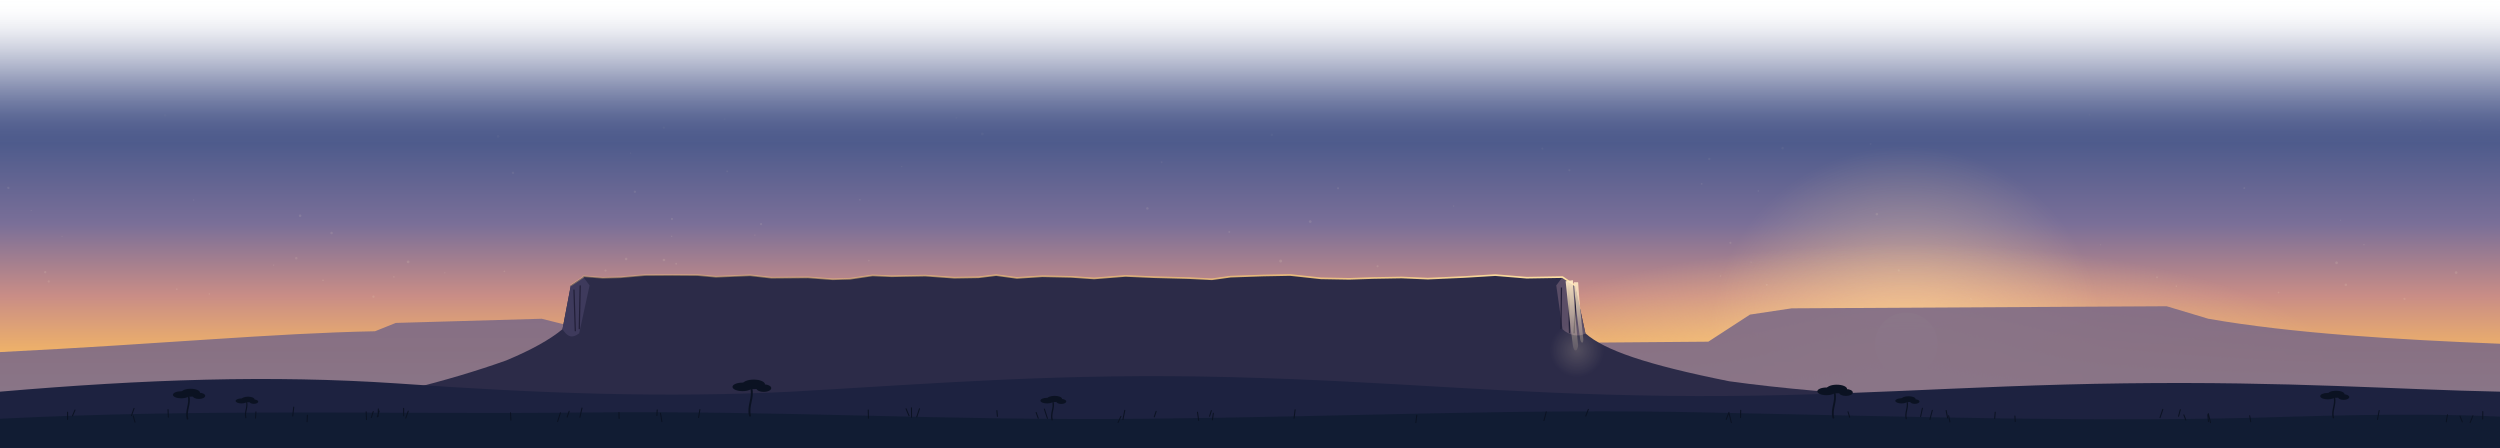
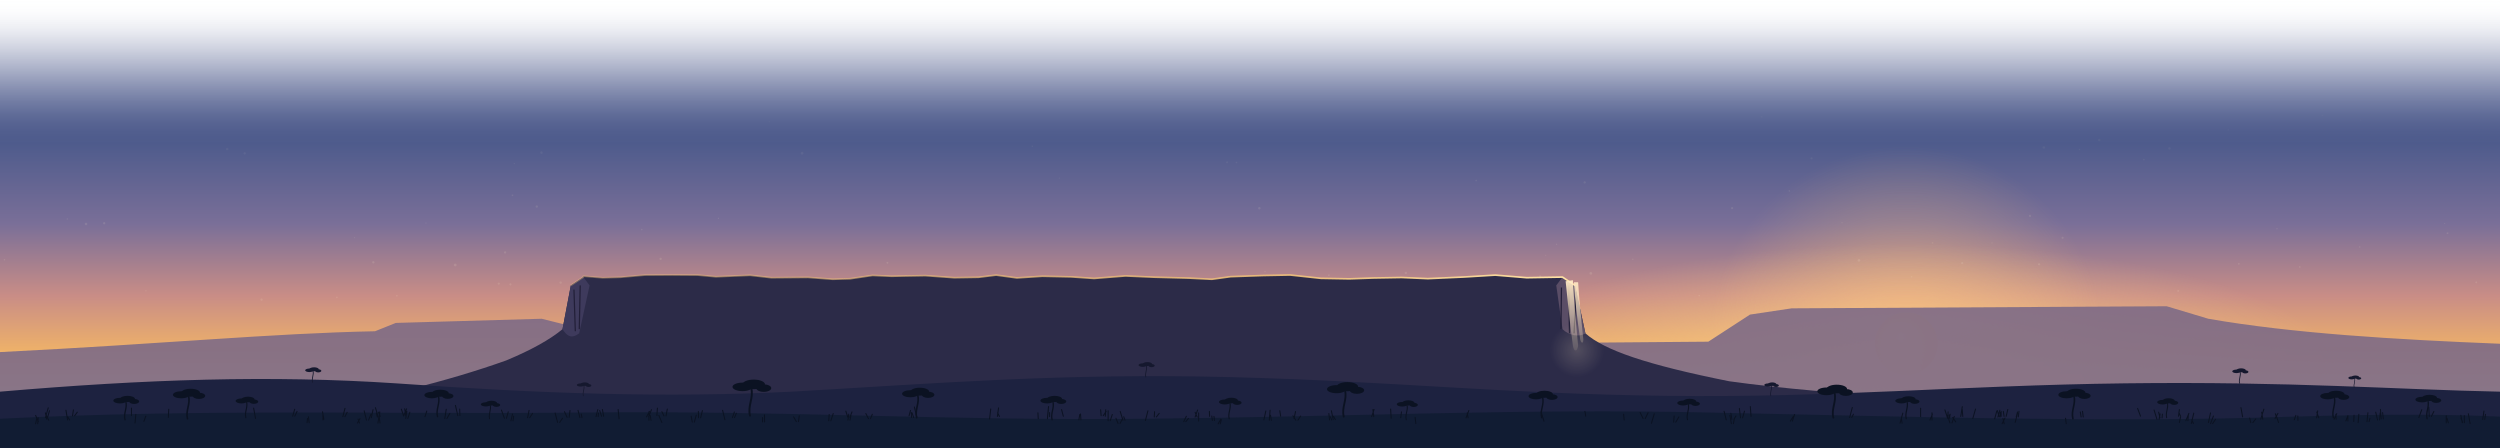
<svg xmlns="http://www.w3.org/2000/svg" viewBox="0 0 2400 430" preserveAspectRatio="xMidYMax slice">
  <defs>
    <linearGradient id="ceu" x1="0" y1="0" x2="0" y2="1">
      <stop offset="0.000" stop-color="#4E5B8C" stop-opacity="0.000" />
      <stop offset="0.023" stop-color="#4E5B8C" stop-opacity="0.015" />
      <stop offset="0.046" stop-color="#4E5B8C" stop-opacity="0.055" />
      <stop offset="0.069" stop-color="#4E5B8C" stop-opacity="0.118" />
      <stop offset="0.091" stop-color="#4E5B8C" stop-opacity="0.198" />
      <stop offset="0.114" stop-color="#4E5B8C" stop-opacity="0.292" />
      <stop offset="0.137" stop-color="#4E5B8C" stop-opacity="0.394" />
      <stop offset="0.160" stop-color="#4E5B8C" stop-opacity="0.500" />
      <stop offset="0.183" stop-color="#4E5B8C" stop-opacity="0.606" />
      <stop offset="0.206" stop-color="#4E5B8C" stop-opacity="0.708" />
      <stop offset="0.229" stop-color="#4E5B8C" stop-opacity="0.802" />
      <stop offset="0.251" stop-color="#4E5B8C" stop-opacity="0.882" />
      <stop offset="0.274" stop-color="#4E5B8C" stop-opacity="0.945" />
      <stop offset="0.297" stop-color="#4E5B8C" stop-opacity="0.985" />
      <stop offset="0.320" stop-color="#4E5B8C" stop-opacity="1.000" />
      <stop offset=".5" stop-color="#7A6F98" />
      <stop offset=".66" stop-color="#C98D86" />
      <stop offset=".78" stop-color="#EDB06A" />
      <stop offset=".87" stop-color="#F8D58C" />
    </linearGradient>
+     <radialGradient id="sol-disco" cx=".42" cy=".38" r=".7">
+       <stop offset="0" stop-color="#FFD27A" />
+       <stop offset="1" stop-color="#FF9F3D" />
+     </radialGradient>
    <radialGradient id="astro-brilho">
-       <stop offset="0" stop-color="#FFD9A0" stop-opacity="0.55" />
-       <stop offset="1" stop-color="#FFD9A0" stop-opacity="0" />
+       <stop offset="0" stop-color="#FFC27A" stop-opacity="0.6" />
+       <stop offset="1" stop-color="#FFC27A" stop-opacity="0" />
    </radialGradient>
    <radialGradient id="sol" cx="1830" cy="190" r="420" gradientUnits="userSpaceOnUse" gradientTransform="translate(1830 190) scale(1 .3) translate(-1830 -190)">
      <stop offset="0" stop-color="#FFD48A" stop-opacity="0.75" />
      <stop offset="1" stop-color="#FFD48A" stop-opacity="0" />
    </radialGradient>
    <linearGradient id="agua" x1="0" y1="0" x2="0" y2="1">
      <stop offset="0" stop-color="#FFE9C4" stop-opacity=".95" />
      <stop offset="1" stop-color="#FFE9C4" stop-opacity=".1" />
    </linearGradient>
    <radialGradient id="nevoa" cx="1514" cy="166" r="26" gradientUnits="userSpaceOnUse">
      <stop offset="0" stop-color="#FFE9C4" stop-opacity=".18" />
      <stop offset="1" stop-color="#FFE9C4" stop-opacity="0" />
    </radialGradient>
    <linearGradient id="luz" x1="548" y1="0" x2="1512" y2="0" gradientUnits="userSpaceOnUse">
      <stop offset="0" stop-color="#F2C27A" stop-opacity="0.35" />
      <stop offset=".7" stop-color="#F2C27A" stop-opacity="0.9" />
      <stop offset="1" stop-color="#FFE3A6" stop-opacity="1" />
    </linearGradient>
  </defs>
  <rect width="2400" height="430" fill="url(#ceu)" />
  <g fill="#F4E7C8" opacity="0.12">
-     <circle cx="865.7" cy="159.9" r="0.6" opacity="0.6" />
-     <circle cx="2006" cy="110.1" r="0.9" opacity="0.2" />
-     <circle cx="1506.6" cy="163.4" r="1" opacity="0.6" />
-     <circle cx="1633.6" cy="176.5" r="0.9" opacity="0.7" />
-     <circle cx="8" cy="180.4" r="1.1" opacity="0.8" />
-     <circle cx="1795.8" cy="138.1" r="0.9" opacity="0.4" />
-     <circle cx="1284.5" cy="180.7" r="1" opacity="0.8" />
-     <circle cx="158.5" cy="110.7" r="1.1" opacity="0.2" />
-     <circle cx="605.3" cy="147" r="0.6" opacity="0.5" />
-     <circle cx="637.3" cy="122.6" r="1.1" opacity="0.3" />
-     <circle cx="492.5" cy="165.9" r="1.1" opacity="0.6" />
-     <circle cx="2341.8" cy="115.8" r="0.9" opacity="0.2" />
-     <circle cx="918.1" cy="113.1" r="0.9" opacity="0.2" />
-     <circle cx="1640.9" cy="152.6" r="1.1" opacity="0.5" />
-     <circle cx="1480.7" cy="142.6" r="1" opacity="0.4" />
-     <circle cx="185.9" cy="192" r="0.6" opacity="0.8" />
-     <circle cx="609.5" cy="184.1" r="1.1" opacity="0.8" />
-     <circle cx="730.6" cy="215.1" r="1" opacity="1" />
-     <circle cx="29.9" cy="202.1" r="0.5" opacity="0.9" />
-     <circle cx="645.1" cy="210.2" r="1" opacity="1" />
-     <circle cx="1661.2" cy="233.1" r="1" opacity="1" />
-     <circle cx="698.1" cy="164.5" r="0.9" opacity="0.6" />
-     <circle cx="1115.2" cy="155.7" r="0.9" opacity="0.5" />
-     <circle cx="284.4" cy="247.9" r="1.2" opacity="1" />
-     <circle cx="478.2" cy="130.9" r="1.3" opacity="0.3" />
-     <circle cx="2247" cy="211.4" r="0.5" opacity="1" />
-     <circle cx="1101.5" cy="200.1" r="1.2" opacity="0.9" />
-     <circle cx="2323.5" cy="116.1" r="0.9" opacity="0.2" />
-     <circle cx="644.8" cy="226.9" r="0.7" opacity="1" />
-     <circle cx="2269.4" cy="234.9" r="0.7" opacity="1" />
-     <circle cx="1395.5" cy="197.8" r="0.6" opacity="0.9" />
-     <circle cx="1257.8" cy="212.7" r="1.3" opacity="1" />
-     <circle cx="318.3" cy="223.7" r="1.2" opacity="1" />
-     <circle cx="1221" cy="129.5" r="1.2" opacity="0.3" />
-     <circle cx="1688" cy="183.3" r="0.7" opacity="0.8" />
-     <circle cx="2154.5" cy="180.6" r="0.9" opacity="0.8" />
-     <circle cx="59.6" cy="226.9" r="0.5" opacity="1" />
-     <circle cx="1180.1" cy="222.7" r="0.9" opacity="1" />
-     <circle cx="724.7" cy="225.7" r="0.6" opacity="1" />
-     <circle cx="825.5" cy="191.8" r="0.8" opacity="0.8" />
-     <circle cx="2016.6" cy="235" r="0.5" opacity="1" />
-     <circle cx="1801.8" cy="205.6" r="1.2" opacity="1" />
-     <circle cx="288.1" cy="207.1" r="1.2" opacity="1" />
-     <circle cx="1711.3" cy="142.2" r="1.2" opacity="0.4" />
-     <circle cx="695.6" cy="114.4" r="0.8" opacity="0.2" />
-     <circle cx="943" cy="128.6" r="1.3" opacity="0.3" />
+     <circle cx="1662.8" cy="199.8" r="1" opacity="0.9" />
+     <circle cx="2349.6" cy="223.9" r="0.9" opacity="1" />
+     <circle cx="2015.3" cy="134.4" r="1.1" opacity="0.4" />
+     <circle cx="2058.1" cy="153.3" r="0.8" opacity="0.5" />
+     <circle cx="1739.1" cy="152" r="1" opacity="0.5" />
+     <circle cx="738.6" cy="116.8" r="0.7" opacity="0.2" />
+     <circle cx="1494.3" cy="234.5" r="0.6" opacity="1" />
+     <circle cx="2185.9" cy="219.6" r="0.6" opacity="1" />
+     <circle cx="64.6" cy="210.2" r="0.6" opacity="1" />
+     <circle cx="2229.5" cy="110.9" r="0.8" opacity="0.2" />
+     <circle cx="340.4" cy="228.2" r="0.5" opacity="1" />
+     <circle cx="100" cy="214.3" r="1.1" opacity="1" />
+     <circle cx="1521.3" cy="175.1" r="1.1" opacity="0.7" />
+     <circle cx="1768.3" cy="213.8" r="0.6" opacity="1" />
+     <circle cx="1417.1" cy="173.3" r="0.8" opacity="0.7" />
+     <circle cx="1962.1" cy="141.6" r="1.2" opacity="0.4" />
+     <circle cx="2139.1" cy="124.7" r="0.6" opacity="0.3" />
+     <circle cx="2082.7" cy="142.5" r="1.2" opacity="0.4" />
+     <circle cx="2266.4" cy="115.4" r="0.6" opacity="0.2" />
+     <circle cx="493.7" cy="157" r="0.6" opacity="0.6" />
+     <circle cx="82.6" cy="215" r="1.2" opacity="1" />
+     <circle cx="1948.8" cy="207.3" r="1" opacity="1" />
+     <circle cx="1980.1" cy="228.3" r="1" opacity="1" />
+     <circle cx="689.7" cy="209.6" r="0.6" opacity="1" />
+     <circle cx="234.9" cy="147.2" r="1.1" opacity="0.5" />
+     <circle cx="492" cy="187.5" r="0.8" opacity="0.8" />
+     <circle cx="1017" cy="171" r="0.5" opacity="0.7" />
+     <circle cx="616.1" cy="220.4" r="0.7" opacity="1" />
+     <circle cx="1717.8" cy="183.3" r="0.8" opacity="0.8" />
+     <circle cx="770" cy="147.1" r="1.3" opacity="0.5" />
+     <circle cx="1209" cy="199.9" r="1.2" opacity="0.9" />
+     <circle cx="1483.9" cy="245.1" r="0.5" opacity="1" />
+     <circle cx="991" cy="140.4" r="0.8" opacity="0.4" />
+     <circle cx="1855.3" cy="233.2" r="0.8" opacity="1" />
+     <circle cx="1691.2" cy="112.1" r="0.9" opacity="0.2" />
+     <circle cx="519.8" cy="146.5" r="1.2" opacity="0.5" />
+     <circle cx="218.1" cy="143.1" r="1.2" opacity="0.4" />
+     <circle cx="408.9" cy="214.1" r="0.5" opacity="1" />
+     <circle cx="484.9" cy="242.3" r="1.1" opacity="1" />
+     <circle cx="2346.9" cy="214.5" r="0.5" opacity="1" />
+     <circle cx="1178" cy="155.8" r="0.9" opacity="0.5" />
+     <circle cx="1912.3" cy="233.2" r="0.6" opacity="1" />
+     <circle cx="1187" cy="156" r="0.8" opacity="0.5" />
+     <circle cx="1996.4" cy="143.5" r="0.7" opacity="0.4" />
+     <circle cx="2265.3" cy="237.1" r="0.7" opacity="1" />
+     <circle cx="515.3" cy="198.3" r="1.1" opacity="0.9" />
  </g>
  <circle cx="1830" cy="330" r="190" fill="url(#astro-brilho)" />
-   <circle cx="1830" cy="330" r="30" fill="#FFE2A0" />
+   <circle cx="1830" cy="330" r="30" fill="url(#sol-disco)" />
  <g transform="translate(0 170)">
    <rect width="2400" height="260" fill="url(#sol)" />
    <g fill="#F4E7C8" opacity="0.14">
-       <circle cx="46.8" cy="100.2" r="1" />
-       <circle cx="43.4" cy="91.3" r="1.1" />
-       <circle cx="1229.4" cy="80.6" r="1.4" />
-       <circle cx="1892.1" cy="116.9" r="0.7" />
-       <circle cx="637.4" cy="79.6" r="1.2" />
-       <circle cx="649.1" cy="83.2" r="0.9" />
-       <circle cx="2187.4" cy="110.8" r="0.8" />
-       <circle cx="358.5" cy="114.8" r="1.1" />
-       <circle cx="1681" cy="81.6" r="0.6" />
-       <circle cx="1651.7" cy="95" r="0.7" />
-       <circle cx="2252" cy="103.4" r="1.2" />
-       <circle cx="201" cy="112.2" r="0.7" />
-       <circle cx="2070.7" cy="96.2" r="0.9" />
-       <circle cx="1327.4" cy="115.1" r="0.8" />
-       <circle cx="310.1" cy="99.1" r="0.8" />
-       <circle cx="262.7" cy="84.5" r="0.6" />
-       <circle cx="484.2" cy="90.5" r="0.8" />
-       <circle cx="1822.8" cy="89.6" r="1" />
-       <circle cx="427" cy="91.9" r="0.6" />
-       <circle cx="601.1" cy="78.6" r="1.2" />
-       <circle cx="1322.5" cy="85.6" r="1" />
-       <circle cx="2243.1" cy="82.3" r="1.3" />
-       <circle cx="1037.2" cy="97.8" r="1.3" />
-       <circle cx="943.4" cy="98.3" r="1.2" />
-       <circle cx="2357.9" cy="91.7" r="1.3" />
-       <circle cx="1696.1" cy="103.4" r="0.9" />
-       <circle cx="834.1" cy="80.2" r="0.7" />
-       <circle cx="169.7" cy="107.6" r="0.8" />
-       <circle cx="391.8" cy="81.4" r="1.3" />
-       <circle cx="2089.3" cy="104.8" r="0.8" />
-       <circle cx="581.3" cy="89.7" r="1" />
-       <circle cx="378.1" cy="95.8" r="0.8" />
-       <circle cx="2308.3" cy="116.9" r="1" />
-       <circle cx="586.7" cy="116.6" r="0.8" />
+       <circle cx="381" cy="113.9" r="0.8" />
+       <circle cx="1957.5" cy="83.7" r="1" />
+       <circle cx="2207.8" cy="86.3" r="0.8" />
+       <circle cx="1214.4" cy="90.8" r="0.6" />
+       <circle cx="437" cy="84.4" r="1.3" />
+       <circle cx="1631.2" cy="113.8" r="0.7" />
+       <circle cx="1883.7" cy="82.6" r="1" />
+       <circle cx="1527.2" cy="92.4" r="1.3" />
+       <circle cx="1332.4" cy="101.2" r="1.3" />
+       <circle cx="251.1" cy="117.7" r="1.1" />
+       <circle cx="946.2" cy="109.9" r="0.8" />
+       <circle cx="2377.2" cy="101.1" r="0.9" />
+       <circle cx="1835.1" cy="95.7" r="0.7" />
+       <circle cx="1784.6" cy="79.9" r="1.3" />
+       <circle cx="608.8" cy="103.6" r="1.4" />
+       <circle cx="1406.1" cy="104.5" r="0.9" />
+       <circle cx="4.3" cy="79.4" r="0.7" />
+       <circle cx="1478.5" cy="95.3" r="1" />
+       <circle cx="2149.3" cy="83.3" r="0.8" />
+       <circle cx="1567.5" cy="78.9" r="0.6" />
+       <circle cx="851.9" cy="82.3" r="0.9" />
+       <circle cx="538.2" cy="101.3" r="1.1" />
+       <circle cx="490" cy="103" r="1" />
+       <circle cx="323.4" cy="115.5" r="0.8" />
+       <circle cx="358.4" cy="81.8" r="1.1" />
+       <circle cx="2091.1" cy="109.3" r="0.9" />
+       <circle cx="634.2" cy="78.5" r="1.1" />
+       <circle cx="1349.6" cy="92" r="1.1" />
+       <circle cx="1065" cy="115.5" r="1.2" />
+       <circle cx="596.4" cy="114.1" r="0.6" />
+       <circle cx="1275.7" cy="94.2" r="0.8" />
+       <circle cx="140.1" cy="109.2" r="0.6" />
+       <circle cx="1322.2" cy="115.6" r="0.7" />
+       <circle cx="478.8" cy="102.3" r="1" />
    </g>
    <path d="M0 260 L0 168 C160 160 260 150 360 148 L380 140 L520 136 L560 146 C660 158 760 162 900 160 C1100 158 1250 164 1400 160 L1640 158 L1680 132 L1720 126 L2080 124 L2120 136 C2200 150 2300 156 2400 160 L2400 260 Z" fill="#7D6A86" opacity=".9" />
    <path d="M260 230 C360 214 430 196 486 176 C510 166 528 156 540 146 L548 104 L560 96 L560 95.2L578.7 96.7L595.8 96.2L619.1 94.1L645.2 94L669.8 94.1L687.3 95.7L720.1 94.3L740.4 96.6L775.7 96.3L799.5 98.1L816.1 97.6L837.7 94.4L855.8 95.2L888.3 94.6L916 96.6L939.4 96.2L956.3 94.1L976.2 96.8L1000.7 95.2L1028.4 95.8L1050.3 97.3L1080.4 94.9L1108 96.1L1141.8 97L1163.4 98.1L1181.4 95.6L1212.8 94.5L1238.5 94L1268 97.2L1295.5 97.7L1317.7 96.9L1345.6 96.4L1370.7 97.5L1406 95.9L1435.4 94.1L1465.6 96.6L1500 96 L1512 104 L1522 150 C1540 166 1580 180 1660 196 C1760 210 1900 216 2050 222 L2050 260 L260 260 Z" fill="#2C2B48" />
    <path d="M540 146 L548 104 L560 96 L566 104 L556 150 C548 156 544 152 540 146 Z" fill="#3E3A5C" />
    <path d="M1500 96 L1512 104 L1522 150 C1516 154 1506 152 1500 146 L1494 104 Z" fill="#5A4D66" />
    <path d="M551 108 L552.3 148M557 104 L556.1 146M1499 106 L1498.5 146M1506 104 L1506.7 150M1513 110 L1511.1 150" stroke="#221F38" stroke-width="1.2" fill="none" />
    <path d="M548 104 L560 96 L560 95.2L578.7 96.7L595.8 96.2L619.1 94.1L645.2 94L669.8 94.1L687.3 95.7L720.1 94.3L740.4 96.6L775.7 96.3L799.5 98.1L816.1 97.6L837.7 94.4L855.8 95.2L888.3 94.6L916 96.6L939.4 96.2L956.3 94.1L976.2 96.8L1000.7 95.2L1028.4 95.8L1050.3 97.3L1080.4 94.9L1108 96.1L1141.8 97L1163.4 98.1L1181.4 95.6L1212.8 94.5L1238.5 94L1268 97.2L1295.5 97.7L1317.7 96.9L1345.6 96.4L1370.7 97.5L1406 95.9L1435.4 94.1L1465.6 96.6L1500 96 L1512 104" stroke="url(#luz)" stroke-width="1.6" fill="none" stroke-linejoin="round" />
    <path d="M1503 100 C1505 120 1507 140 1510 162 C1511 168 1514 168 1515 162 C1513 140 1511 120 1510 99 Z M1511 101 C1512 118 1514 136 1517 156 C1518 160 1520 160 1520 156 C1518 136 1516 118 1515 101 Z" fill="url(#agua)" />
    <rect x="1470" y="130" width="90" height="70" fill="url(#nevoa)" />
    <path d="M0 260 L0 206 C140 194 260 190 380 198 C520 208 640 212 760 206 C900 198 1020 188 1180 192 C1340 196 1440 208 1600 210 C1760 212 1880 200 2040 198 C2200 196 2300 204 2400 206 L2400 260 Z" fill="#1D2240" />
+     <path d="M300 197 C299 193 301.5 190 300.5 186" stroke="#15182E" stroke-width="0.8" fill="none" stroke-linecap="round" />
+     <g fill="#15182E">
+       <ellipse cx="297" cy="185.5" rx="4" ry="1.7" />
+       <ellipse cx="301.5" cy="184.5" rx="4.5" ry="1.9" />
+       <ellipse cx="305.5" cy="186" rx="3" ry="1.5" />
+     </g>
+     <path d="M560 210 C559.1 206.4 561.4 203.7 560.5 200.1" stroke="#15182E" stroke-width="0.7" fill="none" stroke-linecap="round" />
+     <g fill="#15182E">
+       <ellipse cx="557.3" cy="199.6" rx="3.6" ry="1.5" />
+       <ellipse cx="561.4" cy="198.8" rx="4" ry="1.7" />
+       <ellipse cx="565" cy="200.1" rx="2.7" ry="1.4" />
+     </g>
+     <path d="M1100 192 C1099 188 1101.5 185 1100.5 181" stroke="#15182E" stroke-width="0.8" fill="none" stroke-linecap="round" />
+     <g fill="#15182E">
+       <ellipse cx="1097" cy="180.5" rx="4" ry="1.7" />
+       <ellipse cx="1101.5" cy="179.5" rx="4.5" ry="1.9" />
+       <ellipse cx="1105.5" cy="181" rx="3" ry="1.5" />
+     </g>
+     <path d="M1700 210 C1699.1 206.4 1701.3 203.7 1700.5 200.1" stroke="#15182E" stroke-width="0.7" fill="none" stroke-linecap="round" />
+     <g fill="#15182E">
+       <ellipse cx="1697.3" cy="199.6" rx="3.6" ry="1.5" />
+       <ellipse cx="1701.3" cy="198.8" rx="4" ry="1.7" />
+       <ellipse cx="1705" cy="200.1" rx="2.7" ry="1.4" />
+     </g>
+     <path d="M2150 198 C2149 194 2151.5 191 2150.5 187" stroke="#15182E" stroke-width="0.8" fill="none" stroke-linecap="round" />
+     <g fill="#15182E">
+       <ellipse cx="2147" cy="186.5" rx="4" ry="1.7" />
+       <ellipse cx="2151.5" cy="185.5" rx="4.5" ry="1.9" />
+       <ellipse cx="2155.5" cy="187" rx="3" ry="1.5" />
+     </g>
+     <path d="M2260 202 C2259.2 198.8 2261.2 196.4 2260.4 193.2" stroke="#15182E" stroke-width="0.6" fill="none" stroke-linecap="round" />
+     <g fill="#15182E">
+       <ellipse cx="2257.6" cy="192.8" rx="3.2" ry="1.4" />
+       <ellipse cx="2261.2" cy="192" rx="3.6" ry="1.5" />
+       <ellipse cx="2264.4" cy="193.2" rx="2.4" ry="1.2" />
+     </g>
    <path d="M0 260 L0 232 C200 222 380 228 560 226 C760 224 900 234 1100 232 C1300 230 1460 222 1640 226 C1840 230 2020 236 2200 230 C2300 227 2360 228 2400 230 L2400 260 Z" fill="#111C33" />
-     <path d="M1108.1 230.2 l1.8 -5.3M281 229.4 l1 -8.6M1843.8 229.9 l1.7 -8M594.3 231.7 l-0.1 -5.7M2091.4 229.6 l1.7 -6.3M1078 232.8 l1.8 -8.9M2120.1 234.7 l-0.6 -6.6M2073.6 230.9 l2.7 -7.9M996.7 231.5 l-2 -5.5M2122.1 235.7 l-2.1 -8.6M362.2 230.2 l1.8 -5.6M556.7 230.6 l2 -8.9M1163.9 233.1 l0.9 -6.4M630.6 229 l0.3 -5.5M1005.5 231.6 l-2.9 -8.9M1359.2 235.7 l0.9 -7.1M1657.2 232.6 l2.6 -6.7M1482.2 233.7 l2.2 -8.3M129.6 235.3 l-1.7 -6M1871.9 235.1 l-1.2 -6M1914.9 231.7 l0.5 -6M957.5 229.7 l-0.5 -5.5M1522.3 229.4 l2.5 -6.4M161.6 230.5 l-0.3 -7.3M389.5 231.4 l2.4 -6.7M126.2 229 l2.5 -7M363 229.7 l0.2 -7.1M872.7 229.2 l-2.9 -6.8M2098.4 233.3 l-1.9 -5M356.5 230.8 l1.8 -5.7M833.7 231.5 l-0.2 -7.9M294.8 234.9 l0.3 -6.3M2383.4 232.3 l0.1 -7.2M1161.2 229.6 l1.7 -5.4M245.3 231.4 l0.4 -6M635.4 234.8 l-1.3 -8.1M387.5 229.2 l0 -7.2M2282.4 232.7 l1.6 -8.6M351.8 232.8 l-0.3 -7.5M64.9 232.7 l0 -7M2348.4 235 l1.2 -6.8M1670.9 230.8 l0.2 -6.9M880.1 230.2 l2.6 -7.8M1852.7 232.7 l2.3 -8.8M1869.7 231.3 l-1.4 -7.2M535.3 234.7 l2.7 -8.4M2363.8 235 l-2.2 -5.5M1934.6 234.7 l-0.3 -5.3M1775.7 230.6 l-1.6 -5.3M1242.3 231.5 l1 -8.1M69.6 229.2 l2.4 -5.6M670.6 230.8 l1.3 -7.6M1662.1 235.7 l-2.1 -8.5M1073.3 235.6 l2.8 -5.9M2371.3 235.7 l2.7 -6.6M875.1 230.5 l-0.1 -9M544.4 230.4 l2 -5.6M490.5 233.4 l-0.4 -7.1M2160.7 234.9 l-1 -5.8M1150.7 233.6 l-1.1 -7.9" stroke="#0B1222" stroke-width="1" fill="none" stroke-linecap="round" />
+     <path d="M1108.1 230.3 l0.3 -5.1M1110.1 230.3 l2.7 -3.4M281 229.5 l1.9 -6.6M283 229.5 l2.2 -4.6M1843.8 230 l0 -8.1M594.3 232.1 l-0.9 -9M2091.4 229.6 l0.8 -6.4M2093.4 229.6 l-1.7 -3.5M1078 233.4 l-2.6 -8.4M1080 233.4 l-1.2 -3.3M2120.1 235.6 l2 -9.2M2073.6 231.2 l-1.3 -5.5M2075.6 231.2 l0.3 -3.6M996.7 231.9 l-0.3 -5.6M2122.1 236.7 l2.8 -7.3M2124.1 236.7 l2.8 -4.2M362.2 230.4 l-0.9 -4M364.2 230.4 l0.4 -5M556.7 230.9 l-1.8 -7M558.7 230.9 l-0.7 -3.4M1163.9 233.7 l-0.6 -4.3M1165.9 233.7 l-0.5 -3.9M630.6 229 l0.5 -7.2M1005.5 232 l0.9 -8.3M1359.2 236.6 l-0.7 -6M1657.2 233.1 l-2.1 -8.3M1482.2 234.4 l-2.7 -9M129.6 236.2 l0.8 -8.4M1871.9 236 l-2.2 -7.1M1873.9 236 l2.2 -6.2M1914.9 232.1 l2 -7.5M957.5 229.8 l1.1 -8.2M959.5 229.8 l-1.8 -3.5M1522.3 229.5 l-0.8 -4.6M161.6 230.7 l0.4 -7.8M389.5 231.7 l1.1 -6.9M391.5 231.7 l2 -6M126.2 229 l0 -7.2M363 229.8 l-2.6 -8.4M365 229.8 l-1.6 -4.1M872.7 229.2 l1.4 -5.2M2098.4 233.9 l2.9 -7M2100.4 233.9 l0.4 -5.7M356.5 231 l1.6 -7.7M833.7 231.9 l-2.5 -4.9M835.7 231.9 l1.7 -4.2M294.8 235.8 l0.4 -4.1M296.8 235.8 l-0.7 -5.7M2383.4 232.7 l1.2 -8.1M2385.4 232.7 l0.6 -4.9M1161.2 229.7 l-0.2 -4.7M245.3 231.7 l-1.8 -9.9M635.4 235.6 l-2.9 -6.8M387.5 229.2 l2.8 -6.7M389.5 229.2 l-1 -6.8M2282.4 233.2 l-1.7 -7.5M2284.4 233.2 l0.6 -6.8M351.8 233.3 l-2.2 -8.9M353.8 233.3 l2.4 -5.8M64.9 233.2 l-1.6 -9.4M66.9 233.2 l-1.9 -3M2348.4 235.9 l-0 -6.7M2350.4 235.9 l-1.3 -4.4M1670.9 231.1 l-1.1 -9M1672.9 231.1 l1.8 -6.4M880.1 230.3 l-2.3 -9.6M1852.7 233.3 l2.4 -5.7M1854.7 233.3 l-0 -7M1869.7 231.6 l0.5 -6.2M1871.7 231.6 l-0.6 -3.2M535.3 235.5 l-2.4 -9M537.3 235.5 l2.7 -4M2363.8 235.8 l-1.4 -7.1M2365.8 235.8 l-0.1 -6.8M1934.6 235.5 l2.3 -8.9M1775.7 230.8 l2.5 -9.6M1777.7 230.8 l1.6 -3.2M1242.3 231.8 l1.4 -6.7M69.6 229.2 l0.9 -5.7M71.6 229.2 l2.6 -3.5M670.6 231.1 l-0.2 -6.1M672.6 231.1 l1.7 -6.9M1662.1 236.7 l-1.4 -7.9M1664.1 236.7 l0.8 -4.6M1073.3 236.5 l-2 -5M1075.3 236.5 l2.5 -5M2371.3 236.6 l-1.7 -9.4M875.1 230.8 l-0.3 -4.8M877.1 230.8 l-1.5 -4.4M544.4 230.6 l-2.5 -5.4M546.4 230.6 l0.8 -6.5M490.5 234 l1.5 -6.5M492.5 234 l0.6 -4.5M2160.7 235.7 l-1 -4.4M2162.7 235.7 l2.8 -3.5M1150.7 234.2 l0 -7.8M1919.1 229.7 l-1.7 -5.6M1921.1 229.7 l-0 -4.8M1585.4 236.3 l2.7 -9.1M1877.5 235 l-2.9 -4.2M1147.3 230.4 l2.4 -6.8M1149.3 230.4 l-2 -4.6M1893.9 231.7 l2.6 -9M1922 236.8 l2.8 -5.5M1924 236.8 l-1.2 -5.1M950 232.2 l1.1 -9.6M2272.3 234.8 l0.9 -8.6M2274.3 234.8 l0.8 -3.2M408 230 l1.7 -5.4M362.8 236.2 l0.9 -5.8M364.8 236.2 l-0.7 -5.5M1935.6 230.2 l1.2 -4.7M1937.6 230.2 l0.6 -5.3M1983.6 236.8 l-0.7 -5.3M1577.4 231.8 l-2.9 -5.8M1579.4 231.8 l2.8 -5.6M1316.8 230 l2.3 -6.9M1318.8 230 l-0.8 -6.8M34.2 236.8 l1.2 -5.8M36.2 236.8 l0.5 -5.7M1559.2 233.2 l-0.5 -5.5M2240.7 232.5 l2.6 -5.4M2242.7 232.5 l-0.3 -4.7M2092.2 235.6 l1.1 -5.2M506.5 231 l1.4 -7M508.5 231 l2.8 -4.2M703.1 230.9 l1.9 -5.4M705.1 230.9 l1.8 -4.2M1407.4 231.1 l2.7 -7M1409.4 231.1 l-0.9 -4.7M1005.6 230 l1 -9.7M1007.6 230 l-0 -3.9M2184 231.8 l2.8 -4.9M2186 231.8 l-1.7 -4.6M1099.6 233.7 l2.4 -9.3M2170.3 232.4 l3 -9.6M2172.3 232.4 l-1.1 -6.7M2202.5 233 l1.5 -4.2M1276.4 233.2 l-0.7 -6.2M1278.4 233.2 l-1.2 -3M44.9 232.5 l-1.3 -6.1M439.5 229 l-2.3 -9.8M441.5 229 l-0.2 -6.3M1918 230.4 l1.9 -6.6M1920 230.4 l0.4 -4.5M1136.4 234.8 l2.5 -5.2M1138.4 234.8 l2.5 -3.1M1335.5 231.6 l-0.5 -8.9M1244 233.4 l-2.8 -4.2M1246 233.4 l2.6 -4M1882.3 229.8 l1.5 -9.4M1884.3 229.8 l-0.6 -6.8M1344.7 231 l0.7 -5.6M664.6 235.2 l-1.1 -5.7M666.6 235.2 l1.8 -6.7M1218.5 233.5 l0.8 -9.7M1220.5 233.5 l-0.8 -4.9M1824 236.3 l2.7 -9.7M1826 236.3 l-0.7 -4.7M1063.8 233.9 l-0 -9.6M1065.8 233.9 l2 -6M1213.3 233.1 l1.9 -8.6M1662.6 232.6 l-1 -5.9M1664.6 232.6 l1.9 -3.3M1279.9 232.8 l-1.8 -8.5M1281.9 232.8 l-1.7 -3.1M2259.6 234.6 l0.3 -6M2103.7 236.5 l2.3 -9.9M2105.7 236.5 l-1.6 -3.4M623 233.5 l-0 -8.3M625 233.5 l-0.8 -4.7M2263.8 235.7 l0.7 -8M329.1 230 l2.1 -8M331.1 230 l2.2 -4.2M1061.1 229.6 l0.4 -6.2M577.5 229.6 l-1.8 -5.5M579.5 229.6 l-1.2 -6.5M1606.7 235.3 l0.5 -6M1608.7 235.3 l3 -5M2152.9 230.2 l-1.6 -8.9M1718.7 234.3 l2.9 -4.6M1720.7 234.3 l2.1 -6.4M343.1 236.1 l2.5 -4.2M345.1 236.1 l-1.4 -3.8M2322.1 230.8 l2.8 -7.5M2286 232.2 l-0.8 -9.2M2288 232.2 l-0.7 -6.1M1169.4 236.9 l2.7 -4.6M1171.4 236.9 l1.1 -3.9M1997.9 230.3 l-0.8 -4.8M1999.9 230.3 l-0.7 -5.4M1035.7 233.1 l0.9 -5.2M1037.7 233.1 l-0.4 -5.7M813.9 230.6 l-1.9 -5.9M815.9 230.6 l2 -5.2M764.5 234.8 l-2.6 -4.6M766.5 234.8 l0.8 -5.6M46.8 233.4 l-2.5 -5M1057.1 229.1 l-0.5 -5.7M1059.1 229.1 l2.8 -4.2M795.6 234 l0.4 -6.1M797.6 234 l2.3 -7M1229.4 229.5 l-0.8 -5.2M2364.2 235.3 l-1.8 -4M2332.1 229.8 l-0.5 -8.9M2334.1 229.8 l2.4 -4.8M637.4 229.3 l-2 -4.1M639.4 229.3 l1.2 -6.6M1869.6 231.2 l-2.5 -7.7M1871.6 231.2 l0.5 -3.6M310.9 232.4 l-1.3 -7.1M2187.4 235.6 l-2.3 -6.9M620.7 230.2 l2.8 -5.2M622.7 230.2 l2.7 -6.9M2206 233.6 l-0.1 -4.3M1681 229.7 l-0.7 -9.4M138.1 234.5 l1.9 -5M1020.8 229.6 l-1.7 -6.4M2252 234.1 l2 -5.1M2254 234.1 l-0 -5.1M1923.9 229.7 l-0.7 -4.7M1925.9 229.7 l1.6 -6.6M2054.9 229.5 l-2.8 -7.4M2070.7 232.6 l-2.8 -9M2072.7 232.6 l1 -5.2M814 233.4 l0.8 -5.8M816 233.4 l0.9 -4.7M2224 231.1 l1 -6.7M2226 231.1 l-1.9 -5.5M310.1 233.2 l-0.1 -5.4M572.2 229.9 l1.7 -6.7M574.2 229.9 l0.4 -3.4M387.5 229.4 l-2.2 -6.6M389.5 229.4 l0.2 -5M484.2 231.5 l-2.8 -7.8M486.2 231.5 l1.7 -6.1M732 235.1 l0.1 -4.3M734 235.1 l-0.1 -6.8M695.9 233 l-2.2 -9.1M427 231.8 l1.4 -8.9M429 231.8 l2.9 -5M43.6 231 l2.7 -9.5M45.6 231 l1.9 -6.7M36.8 234.9 l-2.6 -6.1" stroke="#0B1222" stroke-width="1" fill="none" stroke-linecap="round" />
+     <path d="M120 233 C118.4 226.6 122.4 221.8 120.8 215.4" stroke="#0B1222" stroke-width="1.3" fill="none" stroke-linecap="round" />
+     <g fill="#0B1222">
+       <ellipse cx="115.2" cy="214.6" rx="6.4" ry="2.7" />
+       <ellipse cx="122.4" cy="213" rx="7.2" ry="3" />
+       <ellipse cx="128.8" cy="215.4" rx="4.8" ry="2.4" />
+     </g>
    <path d="M180 232 C178 224 183 218 181 210" stroke="#0B1222" stroke-width="1.6" fill="none" stroke-linecap="round" />
    <g fill="#0B1222">
      <ellipse cx="174" cy="209" rx="8" ry="3.4" />
      <ellipse cx="183" cy="207" rx="9" ry="3.8" />
      <ellipse cx="191" cy="210" rx="6" ry="3" />
    </g>
    <path d="M236 231 C234.6 225.4 238.1 221.2 236.7 215.6" stroke="#0B1222" stroke-width="1.1" fill="none" stroke-linecap="round" />
    <g fill="#0B1222">
      <ellipse cx="231.8" cy="214.9" rx="5.6" ry="2.4" />
      <ellipse cx="238.1" cy="213.5" rx="6.3" ry="2.7" />
      <ellipse cx="243.7" cy="215.6" rx="4.2" ry="2.1" />
    </g>
+     <path d="M420 230 C418.2 222.8 422.7 217.4 420.9 210.2" stroke="#0B1222" stroke-width="1.4" fill="none" stroke-linecap="round" />
+     <g fill="#0B1222">
+       <ellipse cx="414.6" cy="209.3" rx="7.2" ry="3.1" />
+       <ellipse cx="422.7" cy="207.5" rx="8.1" ry="3.4" />
+       <ellipse cx="429.9" cy="210.2" rx="5.4" ry="2.7" />
+     </g>
+     <path d="M470 232 C468.8 227.2 471.8 223.6 470.6 218.8" stroke="#0B1222" stroke-width="1" fill="none" stroke-linecap="round" />
+     <g fill="#0B1222">
+       <ellipse cx="466.4" cy="218.2" rx="4.8" ry="2" />
+       <ellipse cx="471.8" cy="217" rx="5.4" ry="2.3" />
+       <ellipse cx="476.6" cy="218.8" rx="3.6" ry="1.8" />
+     </g>
    <path d="M720 229 C717.6 219.4 723.6 212.2 721.2 202.6" stroke="#0B1222" stroke-width="1.9" fill="none" stroke-linecap="round" />
    <g fill="#0B1222">
      <ellipse cx="712.8" cy="201.4" rx="9.6" ry="4.1" />
      <ellipse cx="723.6" cy="199" rx="10.8" ry="4.6" />
      <ellipse cx="733.2" cy="202.6" rx="7.2" ry="3.6" />
    </g>
+     <path d="M880 231 C878 223 883 217 881 209" stroke="#0B1222" stroke-width="1.6" fill="none" stroke-linecap="round" />
+     <g fill="#0B1222">
+       <ellipse cx="874" cy="208" rx="8" ry="3.4" />
+       <ellipse cx="883" cy="206" rx="9" ry="3.8" />
+       <ellipse cx="891" cy="209" rx="6" ry="3" />
+     </g>
    <path d="M1010 233 C1008.4 226.6 1012.4 221.8 1010.8 215.4" stroke="#0B1222" stroke-width="1.3" fill="none" stroke-linecap="round" />
    <g fill="#0B1222">
      <ellipse cx="1005.2" cy="214.6" rx="6.4" ry="2.7" />
      <ellipse cx="1012.4" cy="213" rx="7.2" ry="3" />
      <ellipse cx="1018.8" cy="215.4" rx="4.8" ry="2.4" />
    </g>
+     <path d="M1180 232 C1178.6 226.4 1182.1 222.2 1180.7 216.6" stroke="#0B1222" stroke-width="1.1" fill="none" stroke-linecap="round" />
+     <g fill="#0B1222">
+       <ellipse cx="1175.8" cy="215.9" rx="5.6" ry="2.4" />
+       <ellipse cx="1182.1" cy="214.5" rx="6.3" ry="2.7" />
+       <ellipse cx="1187.7" cy="216.6" rx="4.2" ry="2.1" />
+     </g>
+     <path d="M1290 230 C1287.7 220.8 1293.5 213.9 1291.2 204.7" stroke="#0B1222" stroke-width="1.8" fill="none" stroke-linecap="round" />
+     <g fill="#0B1222">
+       <ellipse cx="1283.1" cy="203.6" rx="9.2" ry="3.9" />
+       <ellipse cx="1293.5" cy="201.2" rx="10.3" ry="4.4" />
+       <ellipse cx="1302.7" cy="204.7" rx="6.9" ry="3.4" />
+     </g>
+     <path d="M1350 233 C1348.7 227.8 1352 223.9 1350.7 218.7" stroke="#0B1222" stroke-width="1" fill="none" stroke-linecap="round" />
+     <g fill="#0B1222">
+       <ellipse cx="1346.1" cy="218.1" rx="5.2" ry="2.2" />
+       <ellipse cx="1352" cy="216.8" rx="5.9" ry="2.5" />
+       <ellipse cx="1357.2" cy="218.7" rx="3.9" ry="2" />
+     </g>
+     <path d="M1480 231 C1478.2 223.8 1482.7 218.4 1480.9 211.2" stroke="#0B1222" stroke-width="1.4" fill="none" stroke-linecap="round" />
+     <g fill="#0B1222">
+       <ellipse cx="1474.6" cy="210.3" rx="7.2" ry="3.1" />
+       <ellipse cx="1482.7" cy="208.5" rx="8.1" ry="3.4" />
+       <ellipse cx="1489.9" cy="211.2" rx="5.4" ry="2.7" />
+     </g>
+     <path d="M1620 233 C1618.6 227.4 1622.1 223.2 1620.7 217.6" stroke="#0B1222" stroke-width="1.1" fill="none" stroke-linecap="round" />
+     <g fill="#0B1222">
+       <ellipse cx="1615.8" cy="216.9" rx="5.6" ry="2.4" />
+       <ellipse cx="1622.1" cy="215.5" rx="6.3" ry="2.7" />
+       <ellipse cx="1627.7" cy="217.6" rx="4.2" ry="2.1" />
+     </g>
    <path d="M1760 231 C1757.8 222.2 1763.3 215.6 1761.1 206.8" stroke="#0B1222" stroke-width="1.8" fill="none" stroke-linecap="round" />
    <g fill="#0B1222">
      <ellipse cx="1753.4" cy="205.7" rx="8.8" ry="3.7" />
      <ellipse cx="1763.3" cy="203.5" rx="9.9" ry="4.2" />
      <ellipse cx="1772.1" cy="206.8" rx="6.6" ry="3.3" />
    </g>
    <path d="M1830 232 C1828.5 226 1832.2 221.5 1830.8 215.5" stroke="#0B1222" stroke-width="1.2" fill="none" stroke-linecap="round" />
    <g fill="#0B1222">
      <ellipse cx="1825.5" cy="214.8" rx="6" ry="2.5" />
      <ellipse cx="1832.2" cy="213.2" rx="6.8" ry="2.8" />
      <ellipse cx="1838.2" cy="215.5" rx="4.5" ry="2.2" />
    </g>
+     <path d="M1990 232 C1988 224 1993 218 1991 210" stroke="#0B1222" stroke-width="1.6" fill="none" stroke-linecap="round" />
+     <g fill="#0B1222">
+       <ellipse cx="1984" cy="209" rx="8" ry="3.4" />
+       <ellipse cx="1993" cy="207" rx="9" ry="3.8" />
+       <ellipse cx="2001" cy="210" rx="6" ry="3" />
+     </g>
+     <path d="M2080 231 C2078.7 225.8 2081.9 221.9 2080.7 216.7" stroke="#0B1222" stroke-width="1" fill="none" stroke-linecap="round" />
+     <g fill="#0B1222">
+       <ellipse cx="2076.1" cy="216.1" rx="5.2" ry="2.2" />
+       <ellipse cx="2081.9" cy="214.8" rx="5.9" ry="2.5" />
+       <ellipse cx="2087.2" cy="216.7" rx="3.9" ry="2" />
+     </g>
    <path d="M2240 231 C2238.2 223.8 2242.7 218.4 2240.9 211.2" stroke="#0B1222" stroke-width="1.4" fill="none" stroke-linecap="round" />
    <g fill="#0B1222">
      <ellipse cx="2234.6" cy="210.3" rx="7.2" ry="3.1" />
      <ellipse cx="2242.7" cy="208.5" rx="8.1" ry="3.4" />
      <ellipse cx="2249.9" cy="211.2" rx="5.4" ry="2.7" />
    </g>
+     <path d="M2330 232 C2328.4 225.6 2332.4 220.8 2330.8 214.4" stroke="#0B1222" stroke-width="1.3" fill="none" stroke-linecap="round" />
+     <g fill="#0B1222">
+       <ellipse cx="2325.2" cy="213.6" rx="6.4" ry="2.7" />
+       <ellipse cx="2332.4" cy="212" rx="7.2" ry="3" />
+       <ellipse cx="2338.8" cy="214.4" rx="4.8" ry="2.4" />
+     </g>
  </g>
</svg>
